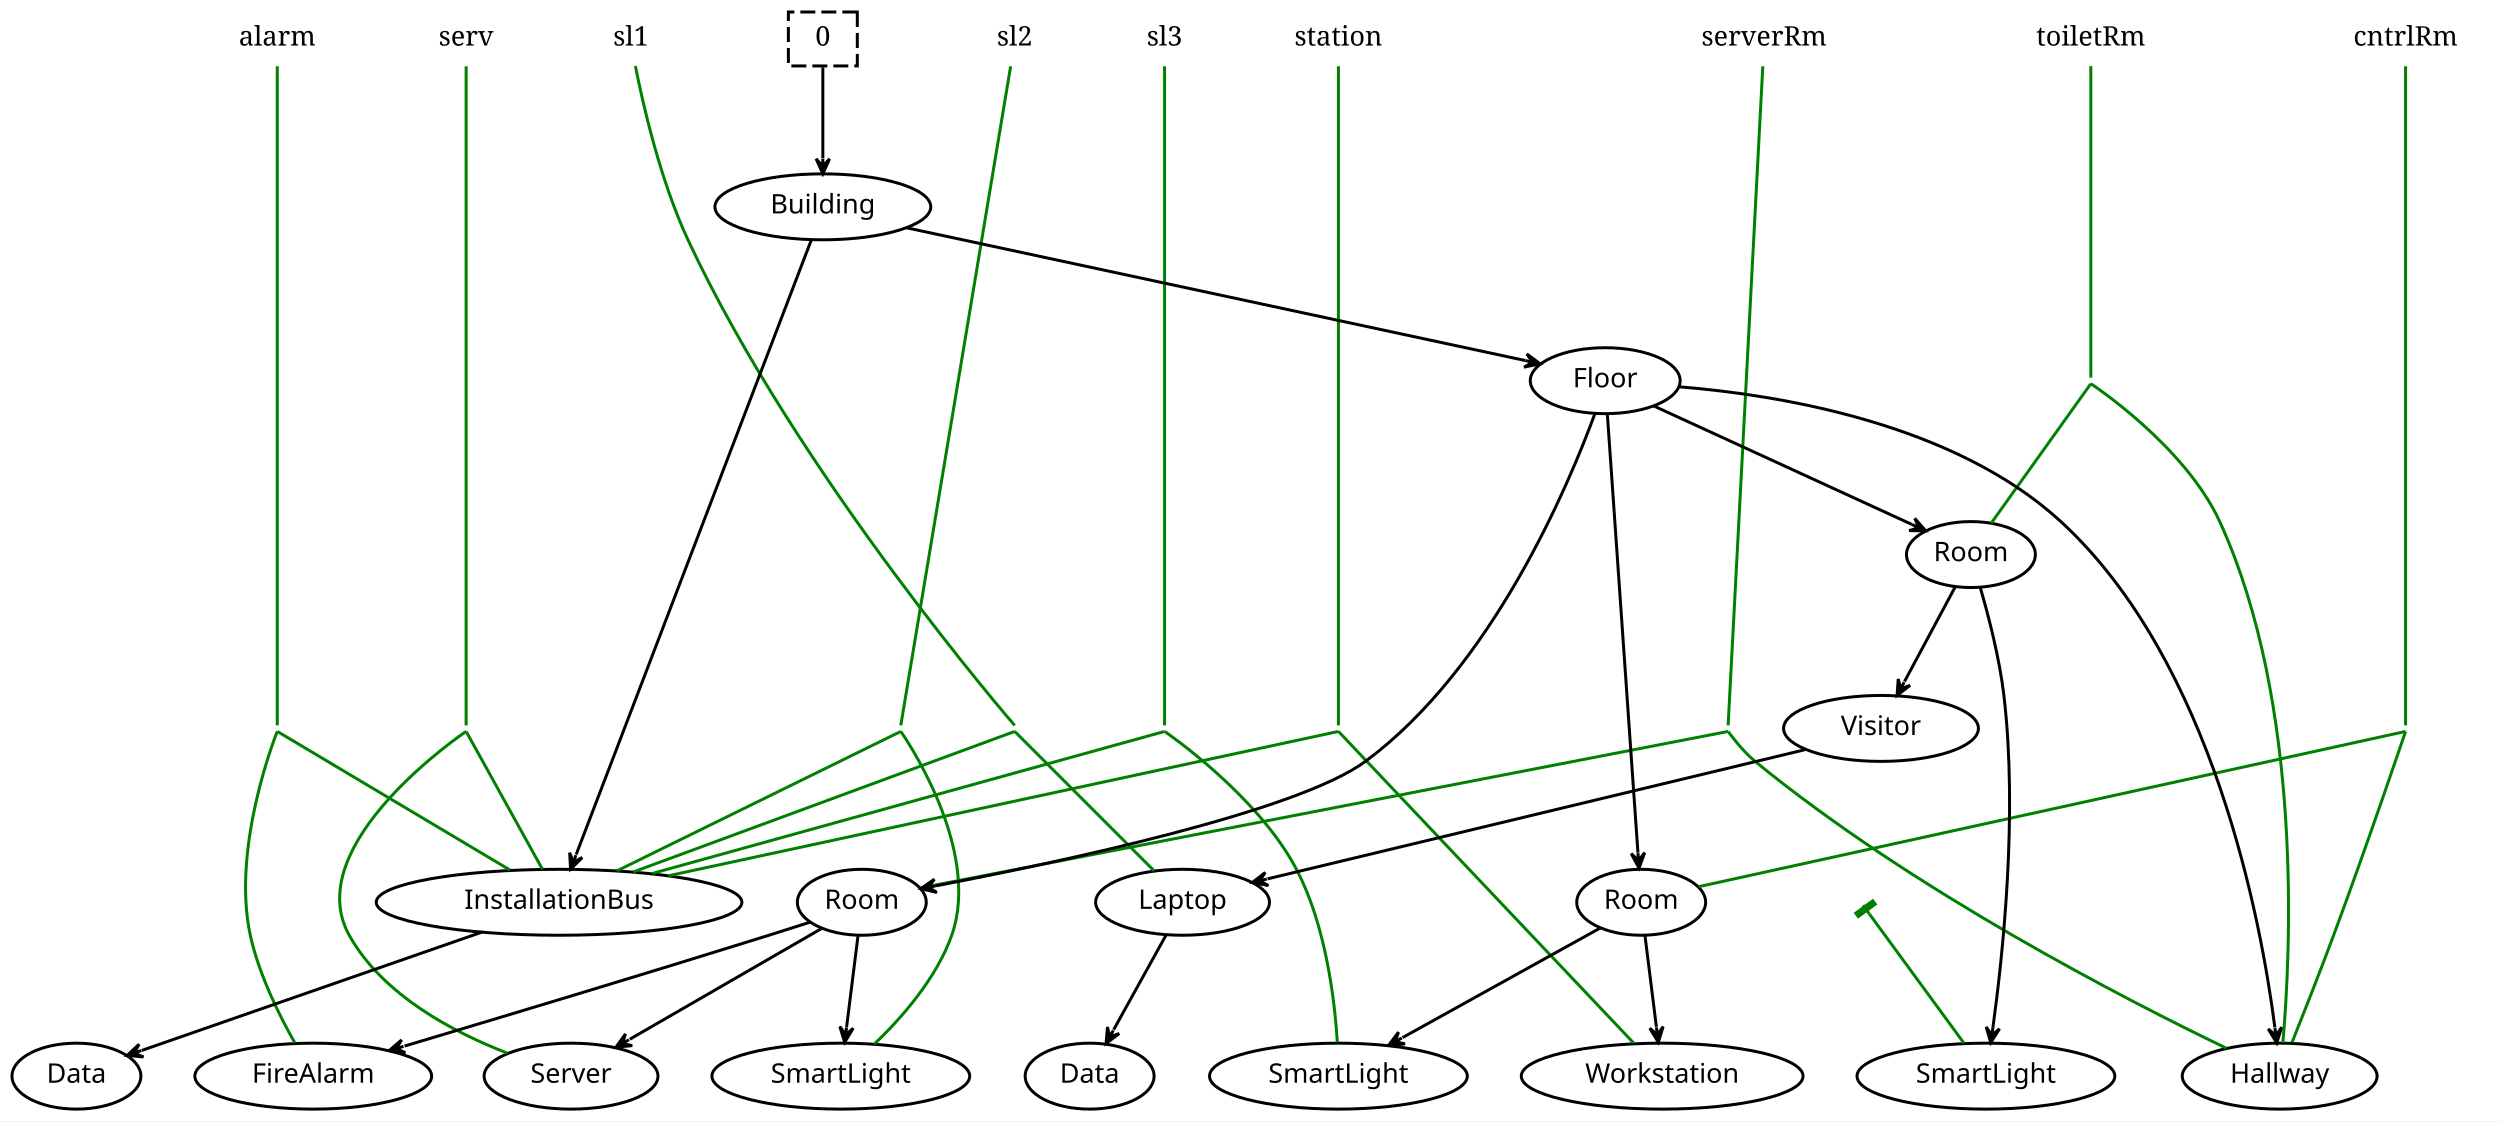
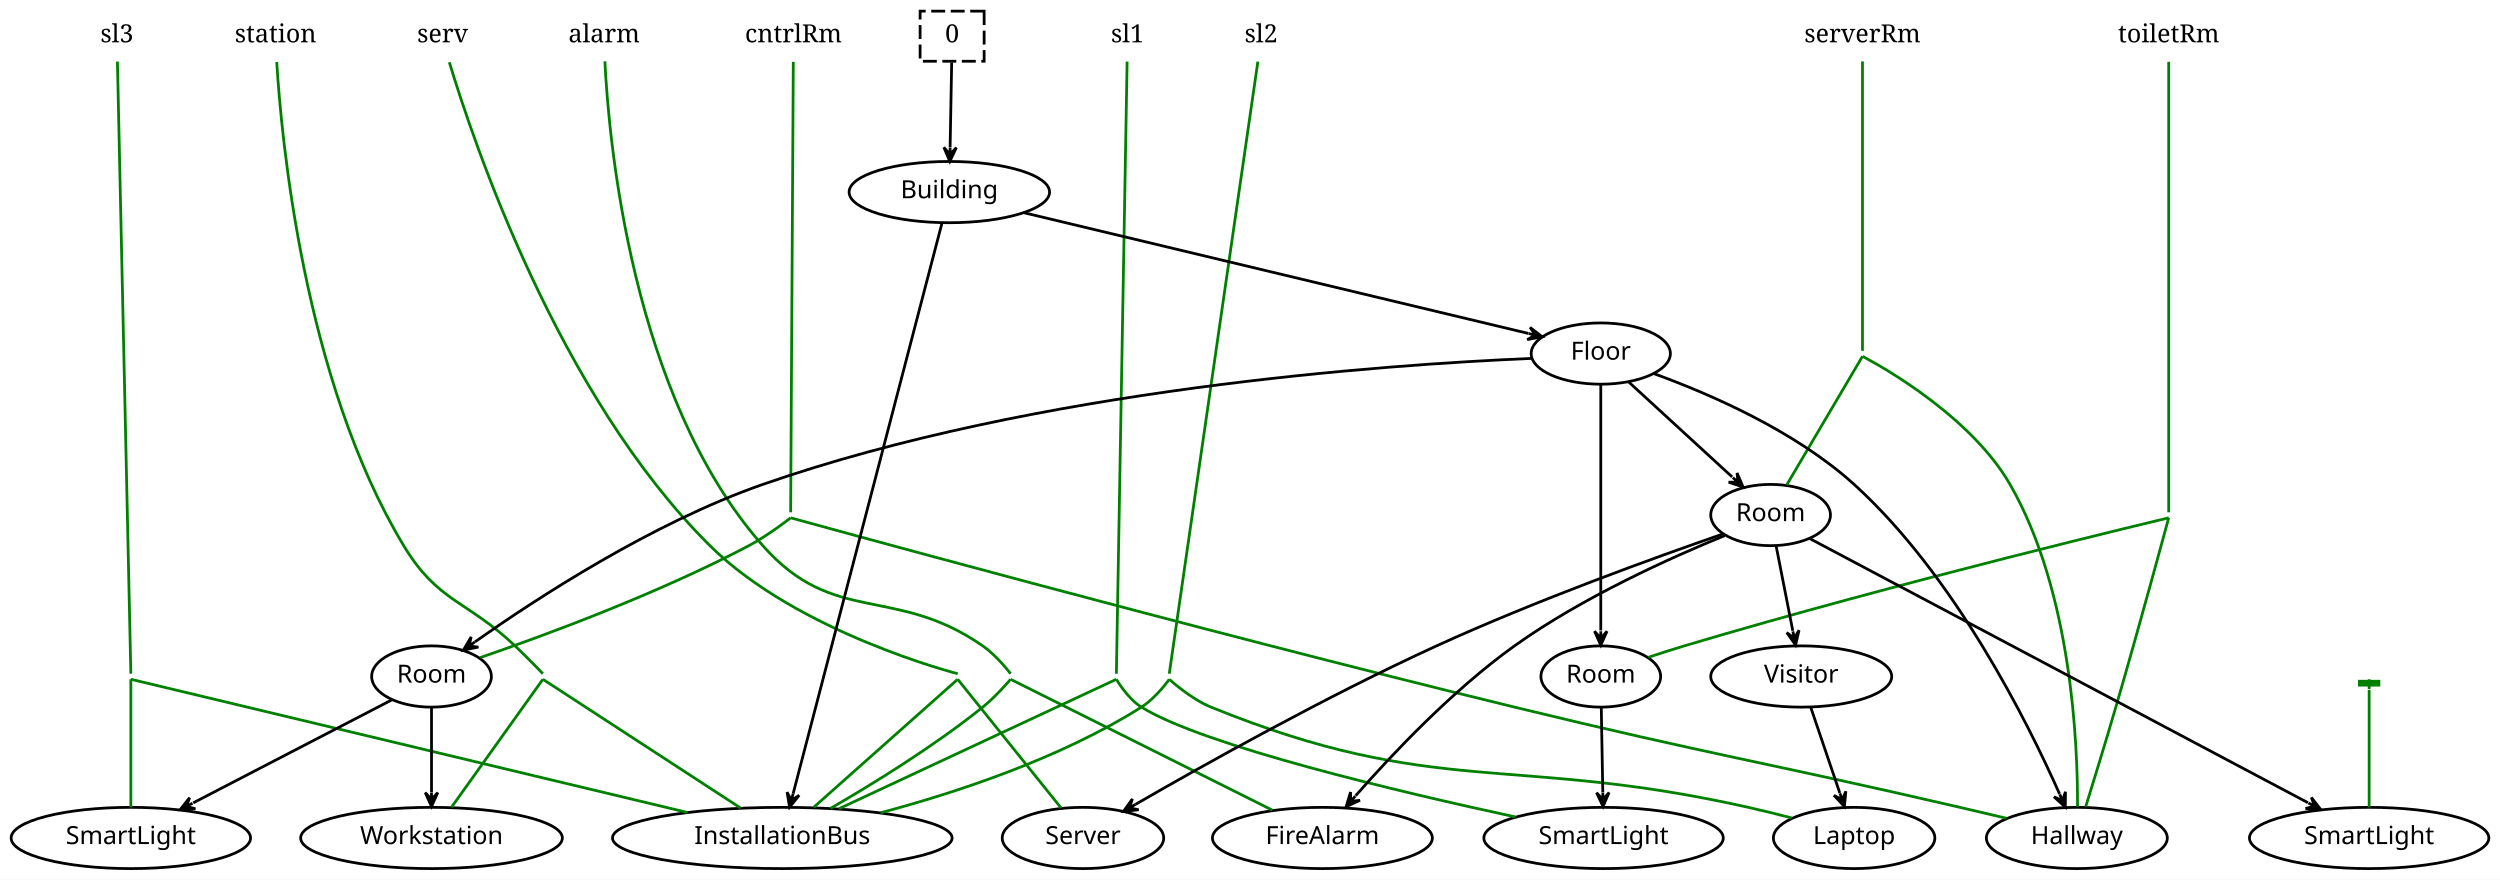
- <svg xmlns="http://www.w3.org/2000/svg" width="834pt" height="374pt" viewBox="0.00 0.00 834.00 374.00">
-   <g id="graph0" class="graph" transform="scale(1 1) rotate(0) translate(4 370)">
-     <polygon fill="white" stroke="none" points="-4,4 -4,-370 830,-370 830,4 -4,4" />
+ <svg xmlns="http://www.w3.org/2000/svg" width="898pt" height="316pt" viewBox="0.00 0.00 898.00 316.00">
+   <g id="graph0" class="graph" transform="scale(1 1) rotate(0) translate(4 312)">
+     <polygon fill="white" stroke="none" points="-4,4 -4,-312 894,-312 894,4 -4,4" />
    <g id="node1" class="node">
-       <polygon fill="none" stroke="black" stroke-dasharray="5,2" points="282,-366 259,-366 259,-348 282,-348 282,-366" />
-       <text text-anchor="middle" x="270.5" y="-354.8" font-family="serif" font-size="9.00">0</text>
+       <polygon fill="none" stroke="black" stroke-dasharray="5,2" points="349.5,-308 326.5,-308 326.5,-290 349.5,-290 349.5,-308" />
+       <text text-anchor="middle" x="338" y="-296.8" font-family="serif" font-size="9.00">0</text>
    </g>
    <g id="v0_Building" class="node">
-       <ellipse fill="none" stroke="black" cx="270.5" cy="-301" rx="36" ry="11" />
-       <text text-anchor="middle" x="270.5" y="-298.8" font-family="sans-serif" font-size="9.00">Building</text>
+       <ellipse fill="none" stroke="black" cx="337" cy="-243" rx="36" ry="11" />
+       <text text-anchor="middle" x="337" y="-240.8" font-family="sans-serif" font-size="9.00">Building</text>
    </g>
    <g id="edge1" class="edge">
-       <path fill="none" stroke="black" d="M270.5,-347.562C270.5,-339.453 270.5,-327.014 270.5,-317.181" />
-       <polygon fill="black" stroke="black" points="270.5,-312.03 272.75,-317.03 270.5,-314.53 270.5,-317.03 270.5,-317.03 270.5,-317.03 270.5,-314.53 268.25,-317.03 270.5,-312.03 270.5,-312.03" />
+       <path fill="none" stroke="black" d="M337.844,-289.562C337.694,-281.453 337.463,-269.014 337.281,-259.181" />
+       <polygon fill="black" stroke="black" points="337.186,-254.03 339.528,-258.988 337.232,-256.53 337.278,-259.03 337.278,-259.03 337.278,-259.03 337.232,-256.53 335.029,-259.071 337.186,-254.03 337.186,-254.03" />
    </g>
    <g id="node2" class="node">
-       <text text-anchor="middle" x="88.5" y="-354.8" font-family="serif" font-size="9.00">alarm</text>
+       <text text-anchor="middle" x="213" y="-296.8" font-family="serif" font-size="9.00">alarm</text>
    </g>
    <g id="node12" class="node" />
+     <g id="edge17" class="edge">
+       <path fill="none" stroke="green" d="M213.273,-289.985C214.627,-262.321 222.661,-169.609 270,-116 295.54,-87.077 317.297,-101.993 349,-80 354.164,-76.417 359,-70 359,-70" />
+     </g>
+     <g id="node3" class="node">
+       <text text-anchor="middle" x="281" y="-296.8" font-family="serif" font-size="9.00">cntrlRm</text>
+     </g>
+     <g id="node13" class="node" />
+     <g id="edge20" class="edge">
+       <path fill="none" stroke="green" d="M280.952,-289.801C280.752,-255.842 280,-128 280,-128" />
+     </g>
+     <g id="node4" class="node">
+       <text text-anchor="middle" x="155" y="-296.8" font-family="serif" font-size="9.00">serv</text>
+     </g>
+     <g id="node14" class="node" />
+     <g id="edge23" class="edge">
+       <path fill="none" stroke="green" d="M157.402,-289.652C165.819,-261.695 196.464,-170.083 251,-116 282.616,-84.647 340,-70 340,-70" />
+     </g>
+     <g id="node5" class="node">
+       <text text-anchor="middle" x="665" y="-296.8" font-family="serif" font-size="9.00">serverRm</text>
+     </g>
+     <g id="node15" class="node" />
+     <g id="edge26" class="edge">
+       <path fill="none" stroke="green" d="M665,-289.945C665,-264.265 665,-186 665,-186" />
+     </g>
+     <g id="node6" class="node">
+       <text text-anchor="middle" x="401" y="-296.8" font-family="serif" font-size="9.00">sl1</text>
+     </g>
+     <g id="node16" class="node" />
+     <g id="edge29" class="edge">
+       <path fill="none" stroke="green" d="M400.858,-289.885C400.145,-249.27 397,-70 397,-70" />
+     </g>
+     <g id="node7" class="node">
+       <text text-anchor="middle" x="449" y="-296.8" font-family="serif" font-size="9.00">sl2</text>
+     </g>
+     <g id="node17" class="node" />
+     <g id="edge32" class="edge">
+       <path fill="none" stroke="green" d="M447.826,-289.885C441.947,-249.27 416,-70 416,-70" />
+     </g>
+     <g id="node8" class="node">
+       <text text-anchor="middle" x="38" y="-296.8" font-family="serif" font-size="9.00">sl3</text>
+     </g>
+     <g id="node18" class="node" />
+     <g id="edge35" class="edge">
+       <path fill="none" stroke="green" d="M38.178,-289.885C39.069,-249.27 43,-70 43,-70" />
+     </g>
+     <g id="node9" class="node">
+       <text text-anchor="middle" x="95" y="-296.8" font-family="serif" font-size="9.00">station</text>
+     </g>
+     <g id="node19" class="node" />
+     <g id="edge38" class="edge">
+       <path fill="none" stroke="green" d="M95.399,-289.733C97.035,-262.776 104.976,-175.721 141,-116 153.354,-95.52 163.649,-96.462 181,-80 185.56,-75.674 191,-70 191,-70" />
+     </g>
+     <g id="node10" class="node">
+       <text text-anchor="middle" x="775" y="-296.8" font-family="serif" font-size="9.00">toiletRm</text>
+     </g>
+     <g id="node20" class="node" />
+     <g id="edge41" class="edge">
+       <path fill="none" stroke="green" d="M775,-289.801C775,-255.842 775,-128 775,-128" />
+     </g>
+     <g id="node11" class="node" />
+     <g id="v5_SmartLight" class="node">
+       <ellipse fill="none" stroke="black" cx="847" cy="-11" rx="43" ry="11" />
+       <text text-anchor="middle" x="847" y="-8.8" font-family="sans-serif" font-size="9.00">SmartLight</text>
+     </g>
+     <g id="edge16" class="edge">
+       <path fill="none" stroke="green" d="M847,-64.167C847,-55.586 847,-34.596 847,-22.012" />
+       <polygon fill="green" stroke="green" points="850.5,-67.3 843.5,-67.3 843.5,-65.9 850.5,-65.9 850.5,-67.3" />
+       <polyline fill="none" stroke="green" points="847,-68 847,-64.5 " />
+     </g>
+     <g id="v8_FireAlarm" class="node">
+       <ellipse fill="none" stroke="black" cx="471" cy="-11" rx="39.5" ry="11" />
+       <text text-anchor="middle" x="471" y="-8.8" font-family="sans-serif" font-size="9.00">FireAlarm</text>
+     </g>
+     <g id="edge18" class="edge">
+       <path fill="none" stroke="green" d="M359,-68C359,-68 421.345,-36.827 453.005,-20.997" />
+     </g>
+     <g id="v14_InstallationBus" class="node">
+       <ellipse fill="none" stroke="black" cx="277" cy="-11" rx="61" ry="11" />
+       <text text-anchor="middle" x="277" y="-8.8" font-family="sans-serif" font-size="9.00">InstallationBus</text>
+     </g>
    <g id="edge19" class="edge">
-       <path fill="none" stroke="green" d="M88.5,-347.885C88.5,-307.27 88.5,-128 88.5,-128" />
-     </g>
-     <g id="node3" class="node">
-       <text text-anchor="middle" x="798.5" y="-354.8" font-family="serif" font-size="9.00">cntrlRm</text>
-     </g>
-     <g id="node13" class="node" />
+       <path fill="none" stroke="green" d="M359,-68C359,-68 353.899,-61.937 349,-58 331.425,-43.876 309.338,-30.308 294.292,-21.614" />
+     </g>
+     <g id="v6_Hallway" class="node">
+       <ellipse fill="none" stroke="black" cx="742" cy="-11" rx="32.5" ry="11" />
+       <text text-anchor="middle" x="742" y="-8.8" font-family="sans-serif" font-size="9.00">Hallway</text>
+     </g>
+     <g id="edge21" class="edge">
+       <path fill="none" stroke="green" d="M280,-126C280,-126 423.94,-86.225 540,-58 610.825,-40.776 628.99,-38.442 700,-22 705.404,-20.749 711.193,-19.385 716.693,-18.079" />
+     </g>
+     <g id="v11_Room" class="node">
+       <ellipse fill="none" stroke="black" cx="151" cy="-69" rx="21.5" ry="11" />
+       <text text-anchor="middle" x="151" y="-66.8" font-family="sans-serif" font-size="9.00">Room</text>
+     </g>
    <g id="edge22" class="edge">
-       <path fill="none" stroke="green" d="M798.5,-347.885C798.5,-307.27 798.5,-128 798.5,-128" />
-     </g>
-     <g id="node4" class="node">
-       <text text-anchor="middle" x="151.5" y="-354.8" font-family="serif" font-size="9.00">serv</text>
-     </g>
-     <g id="node14" class="node" />
+       <path fill="none" stroke="green" d="M280,-126C280,-126 272.085,-119.741 265,-116 232.161,-98.662 191.297,-83.642 168.488,-75.799" />
+     </g>
+     <g id="v7_Server" class="node">
+       <ellipse fill="none" stroke="black" cx="385" cy="-11" rx="29" ry="11" />
+       <text text-anchor="middle" x="385" y="-8.8" font-family="sans-serif" font-size="9.00">Server</text>
+     </g>
+     <g id="edge24" class="edge">
+       <path fill="none" stroke="green" d="M340,-68C340,-68 364.269,-37.799 377.162,-21.755" />
+     </g>
    <g id="edge25" class="edge">
-       <path fill="none" stroke="green" d="M151.5,-347.885C151.5,-307.27 151.5,-128 151.5,-128" />
-     </g>
-     <g id="node5" class="node">
-       <text text-anchor="middle" x="584.5" y="-354.8" font-family="serif" font-size="9.00">serverRm</text>
-     </g>
-     <g id="node15" class="node" />
+       <path fill="none" stroke="green" d="M340,-68C340,-68 306.384,-38.119 288.263,-22.012" />
+     </g>
+     <g id="v2_Room" class="node">
+       <ellipse fill="none" stroke="black" cx="632" cy="-127" rx="21.5" ry="11" />
+       <text text-anchor="middle" x="632" y="-124.8" font-family="sans-serif" font-size="9.00">Room</text>
+     </g>
+     <g id="edge27" class="edge">
+       <path fill="none" stroke="green" d="M665,-184C665,-184 647.203,-153.799 637.748,-137.754" />
+     </g>
    <g id="edge28" class="edge">
-       <path fill="none" stroke="green" d="M584.073,-347.885C581.935,-307.27 572.5,-128 572.5,-128" />
-     </g>
-     <g id="node6" class="node">
-       <text text-anchor="middle" x="206.5" y="-354.8" font-family="serif" font-size="9.00">sl1</text>
-     </g>
-     <g id="node16" class="node" />
+       <path fill="none" stroke="green" d="M665,-184C665,-184 702.445,-165.035 718,-138 740.1,-99.59 742.344,-44.758 742.247,-22.245" />
+     </g>
+     <g id="v10_SmartLight" class="node">
+       <ellipse fill="none" stroke="black" cx="572" cy="-11" rx="43" ry="11" />
+       <text text-anchor="middle" x="572" y="-8.8" font-family="sans-serif" font-size="9.00">SmartLight</text>
+     </g>
+     <g id="edge30" class="edge">
+       <path fill="none" stroke="green" d="M397,-68C397,-68 400.915,-61.147 406,-58 428.442,-44.112 498.846,-27.508 540.409,-18.535" />
+     </g>
    <g id="edge31" class="edge">
-       <path fill="none" stroke="green" d="M207.963,-347.993C210.47,-335.281 216.229,-309.884 225.5,-290 262.171,-211.348 334.5,-128 334.5,-128" />
-     </g>
-     <g id="node7" class="node">
-       <text text-anchor="middle" x="334.5" y="-354.8" font-family="serif" font-size="9.00">sl2</text>
-     </g>
-     <g id="node17" class="node" />
+       <path fill="none" stroke="green" d="M397,-68C397,-68 331.593,-37.477 297.356,-21.5" />
+     </g>
+     <g id="v4_Laptop" class="node">
+       <ellipse fill="none" stroke="black" cx="662" cy="-11" rx="29" ry="11" />
+       <text text-anchor="middle" x="662" y="-8.8" font-family="sans-serif" font-size="9.00">Laptop</text>
+     </g>
+     <g id="edge33" class="edge">
+       <path fill="none" stroke="green" d="M416,-68C416,-68 423.578,-61.018 431,-58 511.83,-25.132 538.862,-41.116 624,-22 629.059,-20.864 634.463,-19.521 639.562,-18.195" />
+     </g>
    <g id="edge34" class="edge">
-       <path fill="none" stroke="green" d="M333.148,-347.885C326.378,-307.27 296.5,-128 296.5,-128" />
-     </g>
-     <g id="node8" class="node">
-       <text text-anchor="middle" x="384.5" y="-354.8" font-family="serif" font-size="9.00">sl3</text>
-     </g>
-     <g id="node18" class="node" />
+       <path fill="none" stroke="green" d="M416,-68C416,-68 411.312,-61.36 406,-58 376.862,-39.571 339.347,-27.261 312.292,-20.051" />
+     </g>
+     <g id="v12_SmartLight" class="node">
+       <ellipse fill="none" stroke="black" cx="43" cy="-11" rx="43" ry="11" />
+       <text text-anchor="middle" x="43" y="-8.8" font-family="sans-serif" font-size="9.00">SmartLight</text>
+     </g>
+     <g id="edge36" class="edge">
+       <path fill="none" stroke="green" d="M43,-68C43,-68 43,-38.119 43,-22.012" />
+     </g>
    <g id="edge37" class="edge">
-       <path fill="none" stroke="green" d="M384.5,-347.885C384.5,-307.27 384.5,-128 384.5,-128" />
-     </g>
-     <g id="node9" class="node">
-       <text text-anchor="middle" x="442.5" y="-354.8" font-family="serif" font-size="9.00">station</text>
-     </g>
-     <g id="node19" class="node" />
+       <path fill="none" stroke="green" d="M43,-68C43,-68 178.075,-35.674 242.974,-20.143" />
+     </g>
+     <g id="v13_Workstation" class="node">
+       <ellipse fill="none" stroke="black" cx="151" cy="-11" rx="47" ry="11" />
+       <text text-anchor="middle" x="151" y="-8.8" font-family="sans-serif" font-size="9.00">Workstation</text>
+     </g>
+     <g id="edge39" class="edge">
+       <path fill="none" stroke="green" d="M191,-68C191,-68 169.657,-38.119 158.151,-22.012" />
+     </g>
    <g id="edge40" class="edge">
-       <path fill="none" stroke="green" d="M442.5,-347.885C442.5,-307.27 442.5,-128 442.5,-128" />
-     </g>
-     <g id="node10" class="node">
-       <text text-anchor="middle" x="693.5" y="-354.8" font-family="serif" font-size="9.00">toiletRm</text>
-     </g>
-     <g id="node20" class="node" />
+       <path fill="none" stroke="green" d="M191,-68C191,-68 237.38,-37.799 262.02,-21.755" />
+     </g>
+     <g id="edge42" class="edge">
+       <path fill="none" stroke="green" d="M775,-126C775,-126 764.791,-88.123 756,-58 752.398,-45.659 748.064,-31.52 745.181,-22.211" />
+     </g>
+     <g id="v9_Room" class="node">
+       <ellipse fill="none" stroke="black" cx="571" cy="-69" rx="21.5" ry="11" />
+       <text text-anchor="middle" x="571" y="-66.8" font-family="sans-serif" font-size="9.00">Room</text>
+     </g>
    <g id="edge43" class="edge">
-       <path fill="none" stroke="green" d="M693.5,-347.945C693.5,-322.265 693.5,-244 693.5,-244" />
-     </g>
-     <g id="node11" class="node" />
-     <g id="v8_SmartLight" class="node">
-       <ellipse fill="none" stroke="black" cx="658.5" cy="-11" rx="43" ry="11" />
-       <text text-anchor="middle" x="658.5" y="-8.8" font-family="sans-serif" font-size="9.00">SmartLight</text>
-     </g>
-     <g id="edge18" class="edge">
-       <path fill="none" stroke="green" d="M619.597,-65.136C625.349,-57.279 641.588,-35.099 651.17,-22.012" />
-       <polygon fill="green" stroke="green" points="620.738,-69.503 615.089,-65.368 615.917,-64.238 621.565,-68.373 620.738,-69.503" />
-       <polyline fill="none" stroke="green" points="617.5,-68 619.568,-65.176 " />
-     </g>
-     <g id="v2_InstallationBus" class="node">
-       <ellipse fill="none" stroke="black" cx="182.5" cy="-69" rx="61" ry="11" />
-       <text text-anchor="middle" x="182.5" y="-66.8" font-family="sans-serif" font-size="9.00">InstallationBus</text>
-     </g>
-     <g id="edge20" class="edge">
-       <path fill="none" stroke="green" d="M88.5,-126C88.5,-126 139.195,-95.799 166.126,-79.754" />
-     </g>
-     <g id="v13_FireAlarm" class="node">
-       <ellipse fill="none" stroke="black" cx="100.5" cy="-11" rx="39.5" ry="11" />
-       <text text-anchor="middle" x="100.5" y="-8.8" font-family="sans-serif" font-size="9.00">FireAlarm</text>
-     </g>
-     <g id="edge21" class="edge">
-       <path fill="none" stroke="green" d="M88.5,-126C88.5,-126 73.022,-87.79 79.5,-58 82.336,-44.961 89.207,-31.189 94.323,-22.151" />
-     </g>
-     <g id="v9_Hallway" class="node">
-       <ellipse fill="none" stroke="black" cx="756.5" cy="-11" rx="32.5" ry="11" />
-       <text text-anchor="middle" x="756.5" y="-8.8" font-family="sans-serif" font-size="9.00">Hallway</text>
-     </g>
-     <g id="edge23" class="edge">
-       <path fill="none" stroke="green" d="M798.5,-126C798.5,-126 785.674,-88.038 774.5,-58 769.895,-45.622 764.317,-31.49 760.603,-22.194" />
-     </g>
-     <g id="v14_Room" class="node">
-       <ellipse fill="none" stroke="black" cx="543.5" cy="-69" rx="21.5" ry="11" />
-       <text text-anchor="middle" x="543.5" y="-66.8" font-family="sans-serif" font-size="9.00">Room</text>
-     </g>
-     <g id="edge24" class="edge">
-       <path fill="none" stroke="green" d="M798.5,-126C798.5,-126 621.97,-87.233 562.666,-74.209" />
-     </g>
-     <g id="edge26" class="edge">
-       <path fill="none" stroke="green" d="M151.5,-126C151.5,-126 168.041,-96.119 176.958,-80.012" />
-     </g>
-     <g id="v12_Server" class="node">
-       <ellipse fill="none" stroke="black" cx="186.5" cy="-11" rx="29" ry="11" />
-       <text text-anchor="middle" x="186.5" y="-8.8" font-family="sans-serif" font-size="9.00">Server</text>
-     </g>
-     <g id="edge27" class="edge">
-       <path fill="none" stroke="green" d="M151.5,-126C151.5,-126 95.574,-88.452 112.5,-58 123.671,-37.903 147.664,-25.454 165.315,-18.657" />
-     </g>
-     <g id="edge29" class="edge">
-       <path fill="none" stroke="green" d="M572.5,-126C572.5,-126 576.877,-119.793 581.5,-116 633.823,-73.071 705.791,-36.172 738.735,-20.304" />
-     </g>
-     <g id="v10_Room" class="node">
-       <ellipse fill="none" stroke="black" cx="283.5" cy="-69" rx="21.5" ry="11" />
-       <text text-anchor="middle" x="283.5" y="-66.8" font-family="sans-serif" font-size="9.00">Room</text>
-     </g>
-     <g id="edge30" class="edge">
-       <path fill="none" stroke="green" d="M572.5,-126C572.5,-126 367.708,-86.317 302.911,-73.761" />
-     </g>
-     <g id="edge32" class="edge">
-       <path fill="none" stroke="green" d="M334.5,-126C334.5,-126 250.331,-94.99 207.26,-79.122" />
-     </g>
-     <g id="v6_Laptop" class="node">
-       <ellipse fill="none" stroke="black" cx="390.5" cy="-69" rx="29" ry="11" />
-       <text text-anchor="middle" x="390.5" y="-66.8" font-family="sans-serif" font-size="9.00">Laptop</text>
-     </g>
-     <g id="edge33" class="edge">
-       <path fill="none" stroke="green" d="M334.5,-126C334.5,-126 365.023,-95.477 381,-79.5" />
-     </g>
-     <g id="edge35" class="edge">
-       <path fill="none" stroke="green" d="M296.5,-126C296.5,-126 234.363,-95.477 201.839,-79.5" />
-     </g>
-     <g id="v11_SmartLight" class="node">
-       <ellipse fill="none" stroke="black" cx="276.5" cy="-11" rx="43" ry="11" />
-       <text text-anchor="middle" x="276.5" y="-8.8" font-family="sans-serif" font-size="9.00">SmartLight</text>
-     </g>
-     <g id="edge36" class="edge">
-       <path fill="none" stroke="green" d="M296.5,-126C296.5,-126 323.851,-87.383 313.5,-58 308.392,-43.5 296.567,-30.199 287.65,-21.671" />
-     </g>
-     <g id="edge38" class="edge">
-       <path fill="none" stroke="green" d="M384.5,-126C384.5,-126 270.282,-94.336 213.62,-78.627" />
-     </g>
-     <g id="v15_SmartLight" class="node">
-       <ellipse fill="none" stroke="black" cx="442.5" cy="-11" rx="43" ry="11" />
-       <text text-anchor="middle" x="442.5" y="-8.8" font-family="sans-serif" font-size="9.00">SmartLight</text>
-     </g>
-     <g id="edge39" class="edge">
-       <path fill="none" stroke="green" d="M384.5,-126C384.5,-126 415.358,-105.053 428.5,-80 438.355,-61.214 441.276,-36.118 442.14,-22.268" />
-     </g>
-     <g id="edge41" class="edge">
-       <path fill="none" stroke="green" d="M442.5,-126C442.5,-126 290.481,-93.257 218.926,-77.846" />
-     </g>
-     <g id="v16_Workstation" class="node">
-       <ellipse fill="none" stroke="black" cx="550.5" cy="-11" rx="47" ry="11" />
-       <text text-anchor="middle" x="550.5" y="-8.8" font-family="sans-serif" font-size="9.00">Workstation</text>
-     </g>
-     <g id="edge42" class="edge">
-       <path fill="none" stroke="green" d="M442.5,-126C442.5,-126 514.484,-50.017 540.916,-22.117" />
-     </g>
-     <g id="v4_Room" class="node">
-       <ellipse fill="none" stroke="black" cx="653.5" cy="-185" rx="21.5" ry="11" />
-       <text text-anchor="middle" x="653.5" y="-182.8" font-family="sans-serif" font-size="9.00">Room</text>
-     </g>
-     <g id="edge44" class="edge">
-       <path fill="none" stroke="green" d="M693.5,-242C693.5,-242 671.698,-211.477 660.285,-195.5" />
-     </g>
-     <g id="edge45" class="edge">
-       <path fill="none" stroke="green" d="M693.5,-242C693.5,-242 724.834,-221.438 736.5,-196 764.495,-134.956 760.11,-50.946 757.556,-22.156" />
+       <path fill="none" stroke="green" d="M775,-126C775,-126 677.648,-102.881 601,-80 596.791,-78.744 592.284,-77.296 588.074,-75.899" />
    </g>
    <g id="v1_Floor" class="node">
-       <ellipse fill="none" stroke="black" cx="531.5" cy="-243" rx="25" ry="11" />
-       <text text-anchor="middle" x="531.5" y="-240.8" font-family="sans-serif" font-size="9.00">Floor</text>
+       <ellipse fill="none" stroke="black" cx="571" cy="-185" rx="25" ry="11" />
+       <text text-anchor="middle" x="571" y="-182.8" font-family="sans-serif" font-size="9.00">Floor</text>
    </g>
    <g id="edge2" class="edge">
-       <path fill="none" stroke="black" d="M298.432,-294.007C349.033,-283.15 455.215,-260.368 504.856,-249.717" />
-       <polygon fill="black" stroke="black" points="509.766,-248.663 505.349,-251.912 507.322,-249.188 504.877,-249.712 504.877,-249.712 504.877,-249.712 507.322,-249.188 504.405,-247.512 509.766,-248.663 509.766,-248.663" />
+       <path fill="none" stroke="black" d="M363.843,-235.576C409.155,-224.732 500.244,-202.933 544.989,-192.225" />
+       <polygon fill="black" stroke="black" points="549.951,-191.037 545.612,-194.389 547.519,-191.619 545.088,-192.201 545.088,-192.201 545.088,-192.201 547.519,-191.619 544.564,-190.013 549.951,-191.037 549.951,-191.037" />
    </g>
    <g id="edge3" class="edge">
-       <path fill="none" stroke="black" d="M266.605,-289.82C252.605,-253.229 204.787,-128.25 188.212,-84.929" />
-       <polygon fill="black" stroke="black" points="186.35,-80.062 190.238,-83.928 187.243,-82.397 188.137,-84.732 188.137,-84.732 188.137,-84.732 187.243,-82.397 186.035,-85.536 186.35,-80.062 186.35,-80.062" />
+       <path fill="none" stroke="black" d="M334.344,-231.82C324.799,-195.229 292.196,-70.25 280.894,-26.929" />
+       <polygon fill="black" stroke="black" points="279.625,-22.062 283.064,-26.332 280.256,-24.481 280.887,-26.9 280.887,-26.9 280.887,-26.9 280.256,-24.481 278.71,-27.468 279.625,-22.062 279.625,-22.062" />
    </g>
    <g id="edge4" class="edge">
-       <path fill="none" stroke="black" d="M547.701,-234.564C569.941,-224.355 609.889,-206.018 633.822,-195.033" />
-       <polygon fill="black" stroke="black" points="638.385,-192.938 634.779,-197.069 636.112,-193.981 633.84,-195.024 633.84,-195.024 633.84,-195.024 636.112,-193.981 632.902,-192.979 638.385,-192.938 638.385,-192.938" />
+       <path fill="none" stroke="black" d="M581.073,-174.753C591.199,-165.456 606.886,-151.056 618.173,-140.693" />
+       <polygon fill="black" stroke="black" points="622.115,-137.075 619.953,-142.114 620.273,-138.766 618.431,-140.457 618.431,-140.457 618.431,-140.457 620.273,-138.766 616.91,-138.799 622.115,-137.075 622.115,-137.075" />
    </g>
    <g id="edge5" class="edge">
-       <path fill="none" stroke="black" d="M556.289,-240.953C589.331,-238.27 647.78,-228.844 683.5,-196 734.408,-149.19 750.389,-62.277 754.896,-27.233" />
-       <polygon fill="black" stroke="black" points="755.525,-22.068 757.154,-27.303 755.223,-24.549 754.921,-27.031 754.921,-27.031 754.921,-27.031 755.223,-24.549 752.687,-26.759 755.525,-22.068 755.525,-22.068" />
+       <path fill="none" stroke="black" d="M590.205,-177.741C609.958,-170.568 640.756,-157.264 662,-138 698.17,-105.2 724.437,-52.418 735.783,-26.842" />
+       <polygon fill="black" stroke="black" points="737.851,-22.104 737.913,-27.587 736.851,-24.395 735.851,-26.686 735.851,-26.686 735.851,-26.686 736.851,-24.395 733.789,-25.786 737.851,-22.104 737.851,-22.104" />
    </g>
    <g id="edge6" class="edge">
-       <path fill="none" stroke="black" d="M528.073,-232.053C519.323,-208.169 493.811,-147.251 451.5,-116 428.698,-99.158 349.19,-82.313 308.262,-74.502" />
-       <polygon fill="black" stroke="black" points="303.23,-73.55 308.561,-72.269 305.686,-74.015 308.143,-74.48 308.143,-74.48 308.143,-74.48 305.686,-74.015 307.725,-76.691 303.23,-73.55 303.23,-73.55" />
+       <path fill="none" stroke="black" d="M571,-173.883C571,-153.906 571,-109.276 571,-85.54" />
+       <polygon fill="black" stroke="black" points="571,-80.258 573.25,-85.258 571,-82.758 571,-85.258 571,-85.258 571,-85.258 571,-82.758 568.75,-85.258 571,-80.258 571,-80.258" />
    </g>
    <g id="edge7" class="edge">
-       <path fill="none" stroke="black" d="M532.215,-231.756C534.236,-202.786 540.002,-120.136 542.416,-85.534" />
-       <polygon fill="black" stroke="black" points="542.774,-80.408 544.67,-85.553 542.6,-82.902 542.426,-85.396 542.426,-85.396 542.426,-85.396 542.6,-82.902 540.181,-85.239 542.774,-80.408 542.774,-80.408" />
-     </g>
-     <g id="v3_Data" class="node">
-       <ellipse fill="none" stroke="black" cx="21.5" cy="-11" rx="21.5" ry="11" />
-       <text text-anchor="middle" x="21.5" y="-8.8" font-family="sans-serif" font-size="9.00">Data</text>
+       <path fill="none" stroke="black" d="M546.076,-183.258C493.574,-181.04 368.339,-172.278 270,-138 230.188,-124.123 188.479,-96.88 166.571,-81.421" />
+       <polygon fill="black" stroke="black" points="162.46,-78.493 167.838,-79.561 164.497,-79.944 166.533,-81.394 166.533,-81.394 166.533,-81.394 164.497,-79.944 165.228,-83.227 162.46,-78.493 162.46,-78.493" />
+     </g>
+     <g id="v3_Visitor" class="node">
+       <ellipse fill="none" stroke="black" cx="643" cy="-69" rx="32.5" ry="11" />
+       <text text-anchor="middle" x="643" y="-66.8" font-family="sans-serif" font-size="9.00">Visitor</text>
    </g>
    <g id="edge8" class="edge">
-       <path fill="none" stroke="black" d="M156.633,-59.003C125.206,-48.072 72.747,-29.825 43.287,-19.578" />
-       <polygon fill="black" stroke="black" points="38.414,-17.883 43.875,-17.401 40.775,-18.704 43.136,-19.526 43.136,-19.526 43.136,-19.526 40.775,-18.704 42.397,-21.651 38.414,-17.883 38.414,-17.883" />
-     </g>
-     <g id="v5_Visitor" class="node">
-       <ellipse fill="none" stroke="black" cx="623.5" cy="-127" rx="32.5" ry="11" />
-       <text text-anchor="middle" x="623.5" y="-124.8" font-family="sans-serif" font-size="9.00">Visitor</text>
+       <path fill="none" stroke="black" d="M633.967,-115.988C635.635,-107.494 638.056,-95.17 639.972,-85.417" />
+       <polygon fill="black" stroke="black" points="640.976,-80.304 642.22,-85.644 640.494,-82.757 640.012,-85.21 640.012,-85.21 640.012,-85.21 640.494,-82.757 637.804,-84.776 640.976,-80.304 640.976,-80.304" />
    </g>
    <g id="edge9" class="edge">
-       <path fill="none" stroke="black" d="M648.274,-174.246C643.6,-165.52 636.683,-152.608 631.345,-142.643" />
-       <polygon fill="black" stroke="black" points="628.868,-138.02 633.212,-141.365 630.048,-140.223 631.229,-142.427 631.229,-142.427 631.229,-142.427 630.048,-140.223 629.246,-143.49 628.868,-138.02 628.868,-138.02" />
+       <path fill="none" stroke="black" d="M646.107,-118.52C682.702,-99.116 780.896,-47.051 825.009,-23.66" />
+       <polygon fill="black" stroke="black" points="829.61,-21.221 826.247,-25.551 827.402,-22.392 825.193,-23.563 825.193,-23.563 825.193,-23.563 827.402,-22.392 824.139,-21.575 829.61,-21.221 829.61,-21.221" />
    </g>
    <g id="edge10" class="edge">
-       <path fill="none" stroke="black" d="M656.642,-173.892C659.339,-164.654 663.019,-150.558 664.5,-138 669.196,-98.167 664.102,-50.838 660.822,-27.127" />
-       <polygon fill="black" stroke="black" points="660.114,-22.166 663.048,-26.797 660.467,-24.64 660.821,-27.115 660.821,-27.115 660.821,-27.115 660.467,-24.64 658.593,-27.433 660.114,-22.166 660.114,-22.166" />
+       <path fill="none" stroke="black" d="M614.631,-120.115C591.039,-111.947 547.713,-96.328 512,-80 472.6,-61.986 428.374,-37.217 403.891,-23.082" />
+       <polygon fill="black" stroke="black" points="399.555,-20.57 405.01,-21.13 401.718,-21.823 403.882,-23.076 403.882,-23.076 403.882,-23.076 401.718,-21.823 402.754,-25.023 399.555,-20.57 399.555,-20.57" />
    </g>
    <g id="edge11" class="edge">
-       <path fill="none" stroke="black" d="M598.121,-119.9C554.284,-109.364 464.681,-87.829 418.859,-76.816" />
-       <polygon fill="black" stroke="black" points="413.762,-75.591 419.149,-74.572 416.192,-76.175 418.623,-76.759 418.623,-76.759 418.623,-76.759 416.192,-76.175 418.097,-78.947 413.762,-75.591 413.762,-75.591" />
-     </g>
-     <g id="v7_Data" class="node">
-       <ellipse fill="none" stroke="black" cx="359.5" cy="-11" rx="21.5" ry="11" />
-       <text text-anchor="middle" x="359.5" y="-8.8" font-family="sans-serif" font-size="9.00">Data</text>
+       <path fill="none" stroke="black" d="M615.511,-119.617C596.397,-111.809 564.402,-97.453 540,-80 517.742,-64.081 495.905,-40.929 482.945,-26.169" />
+       <polygon fill="black" stroke="black" points="479.532,-22.241 484.51,-24.539 481.172,-24.128 482.811,-26.015 482.811,-26.015 482.811,-26.015 481.172,-24.128 481.113,-27.491 479.532,-22.241 479.532,-22.241" />
    </g>
    <g id="edge12" class="edge">
-       <path fill="none" stroke="black" d="M384.958,-57.988C380.109,-49.229 373.005,-36.396 367.532,-26.51" />
-       <polygon fill="black" stroke="black" points="364.994,-21.925 369.384,-25.21 366.205,-24.112 367.416,-26.299 367.416,-26.299 367.416,-26.299 366.205,-24.112 365.447,-27.389 364.994,-21.925 364.994,-21.925" />
+       <path fill="none" stroke="black" d="M646.397,-57.988C649.305,-49.415 653.538,-36.941 656.861,-27.147" />
+       <polygon fill="black" stroke="black" points="658.504,-22.304 659.028,-27.762 657.701,-24.671 656.897,-27.039 656.897,-27.039 656.897,-27.039 657.701,-24.671 654.767,-26.316 658.504,-22.304 658.504,-22.304" />
    </g>
    <g id="edge13" class="edge">
-       <path fill="none" stroke="black" d="M282.249,-57.988C281.187,-49.494 279.646,-37.17 278.427,-27.417" />
-       <polygon fill="black" stroke="black" points="277.788,-22.304 280.641,-26.986 278.098,-24.785 278.408,-27.265 278.408,-27.265 278.408,-27.265 278.098,-24.785 276.176,-27.544 277.788,-22.304 277.788,-22.304" />
+       <path fill="none" stroke="black" d="M571.179,-57.988C571.33,-49.494 571.551,-37.17 571.725,-27.417" />
+       <polygon fill="black" stroke="black" points="571.816,-22.304 573.976,-27.343 571.771,-24.803 571.727,-27.303 571.727,-27.303 571.727,-27.303 571.771,-24.803 569.477,-27.263 571.816,-22.304 571.816,-22.304" />
    </g>
    <g id="edge14" class="edge">
-       <path fill="none" stroke="black" d="M270.013,-60.213C253.408,-50.627 225.08,-34.273 206.08,-23.304" />
-       <polygon fill="black" stroke="black" points="201.464,-20.639 206.919,-21.19 203.629,-21.889 205.794,-23.139 205.794,-23.139 205.794,-23.139 203.629,-21.889 204.669,-25.087 201.464,-20.639 201.464,-20.639" />
+       <path fill="none" stroke="black" d="M136.881,-60.679C118.701,-51.252 86.896,-34.761 65.4,-23.614" />
+       <polygon fill="black" stroke="black" points="60.709,-21.183 66.184,-21.487 62.929,-22.333 65.148,-23.484 65.148,-23.484 65.148,-23.484 62.929,-22.333 64.112,-25.482 60.709,-21.183 60.709,-21.183" />
    </g>
    <g id="edge15" class="edge">
-       <path fill="none" stroke="black" d="M266.138,-62.338C261.697,-60.907 256.926,-59.383 252.5,-58 210.459,-44.859 161.695,-30.205 130.971,-21.044" />
-       <polygon fill="black" stroke="black" points="125.824,-19.511 131.259,-18.782 128.22,-20.225 130.616,-20.939 130.616,-20.939 130.616,-20.939 128.22,-20.225 129.974,-23.095 125.824,-19.511 125.824,-19.511" />
-     </g>
-     <g id="edge16" class="edge">
-       <path fill="none" stroke="black" d="M529.879,-60.448C512.93,-51.05 483.796,-34.897 463.865,-23.846" />
-       <polygon fill="black" stroke="black" points="459.26,-21.292 464.723,-21.749 461.446,-22.505 463.632,-23.717 463.632,-23.717 463.632,-23.717 461.446,-22.505 462.541,-25.685 459.26,-21.292 459.26,-21.292" />
-     </g>
-     <g id="edge17" class="edge">
-       <path fill="none" stroke="black" d="M544.751,-57.988C545.813,-49.494 547.354,-37.17 548.573,-27.417" />
-       <polygon fill="black" stroke="black" points="549.212,-22.304 550.824,-27.544 548.902,-24.785 548.592,-27.265 548.592,-27.265 548.592,-27.265 548.902,-24.785 546.359,-26.986 549.212,-22.304 549.212,-22.304" />
+       <path fill="none" stroke="black" d="M151,-57.988C151,-49.494 151,-37.17 151,-27.417" />
+       <polygon fill="black" stroke="black" points="151,-22.304 153.25,-27.304 151,-24.804 151,-27.304 151,-27.304 151,-27.304 151,-24.804 148.75,-27.304 151,-22.304 151,-22.304" />
    </g>
  </g>
</svg>
